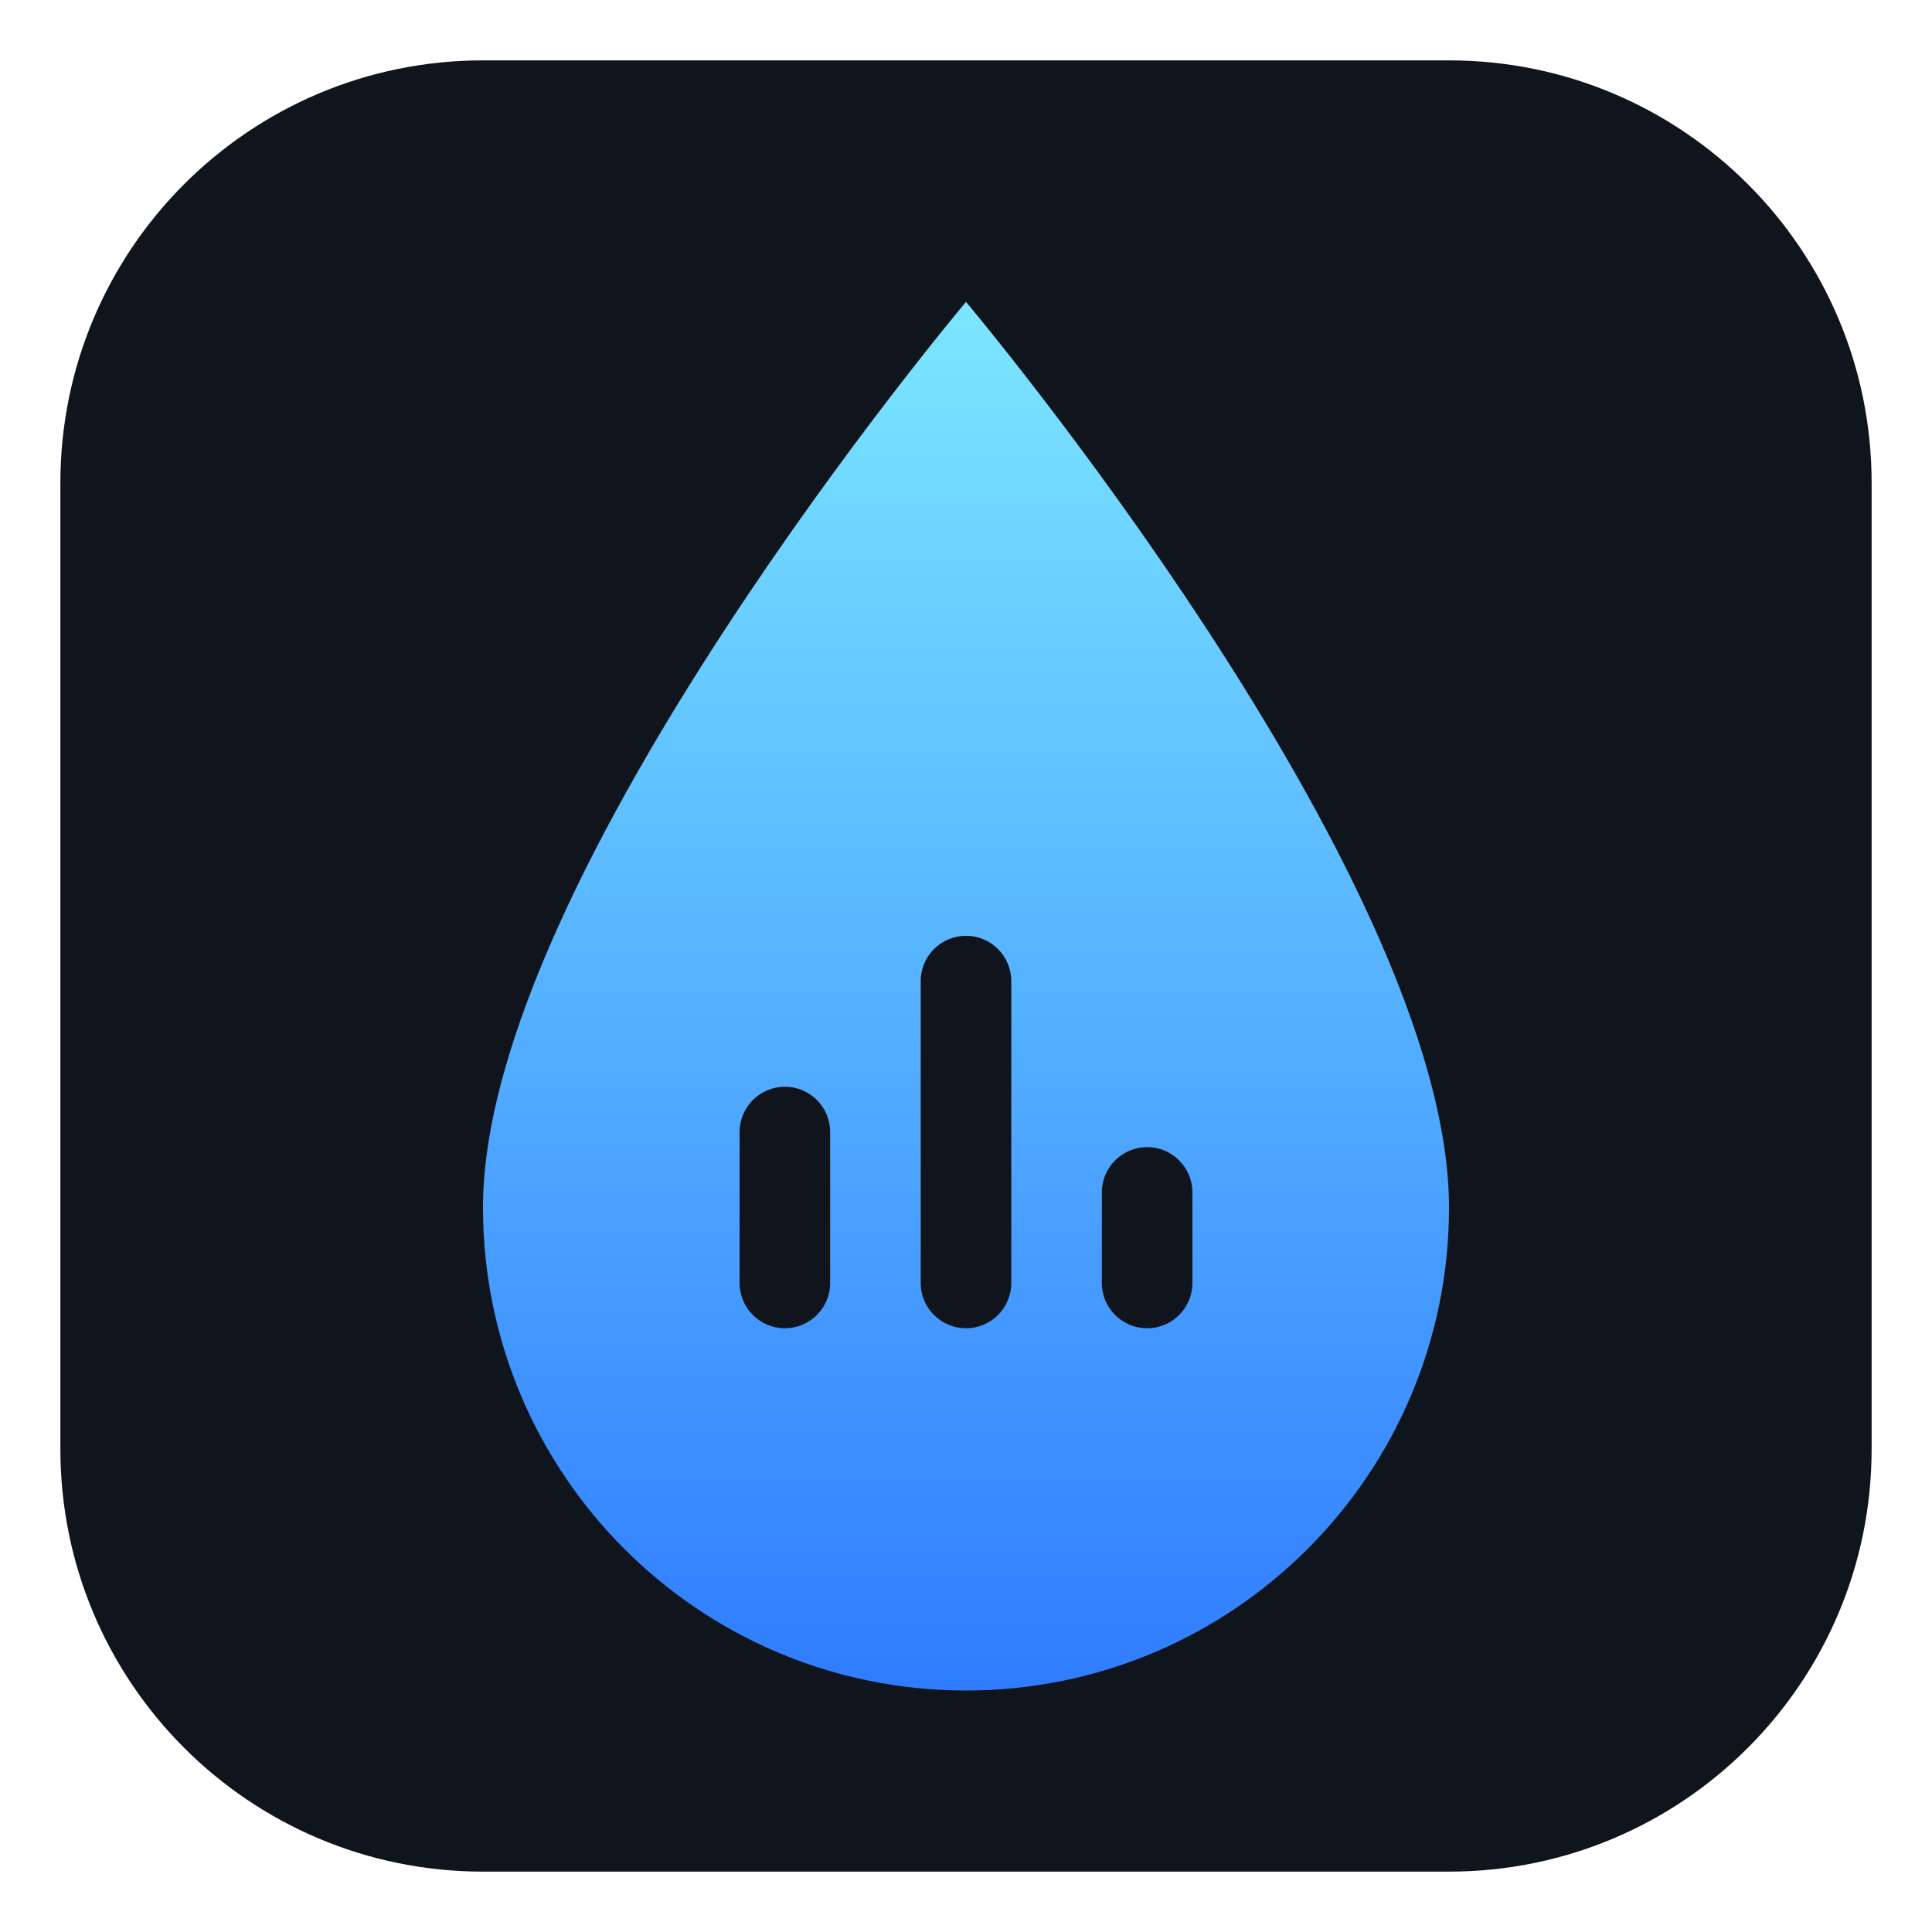
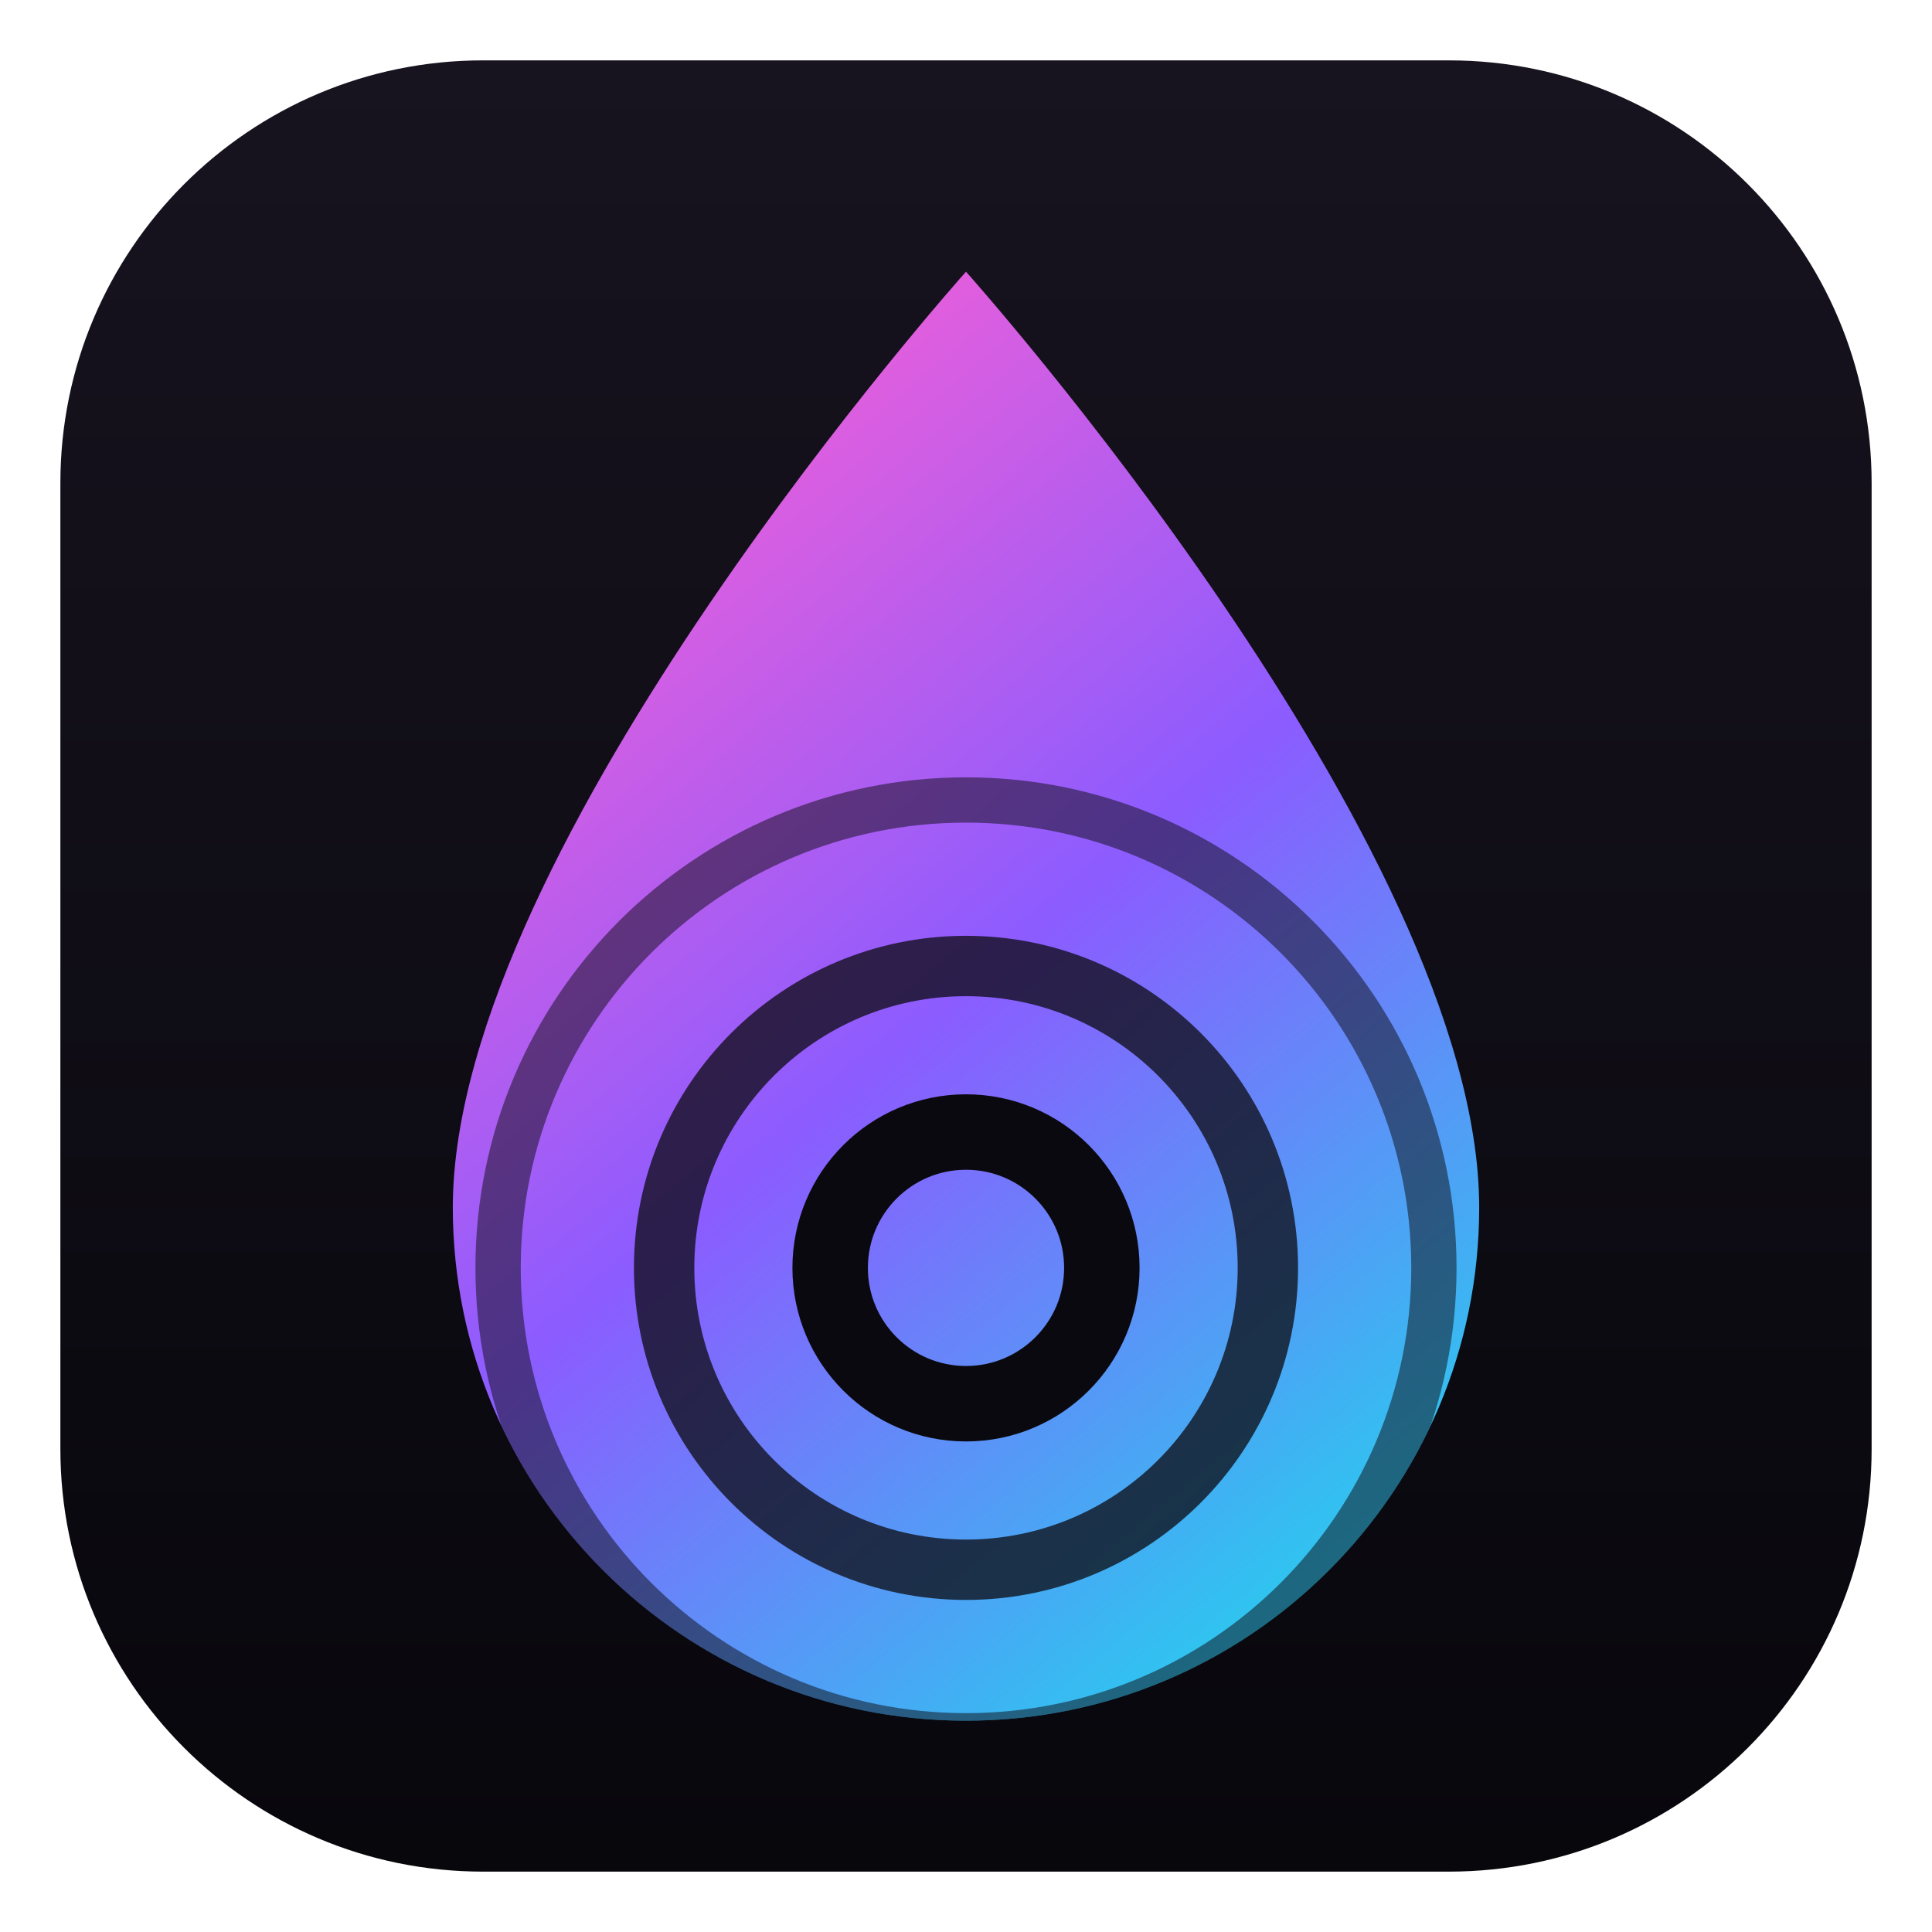
<svg xmlns="http://www.w3.org/2000/svg" viewBox="0 0 128 128" width="128" height="128" role="img" aria-label="Omadrop">
  <defs>
-     <linearGradient id="drop" x1="0" y1="0" x2="0" y2="1">
-       <stop offset="0" stop-color="#7ce7ff" />
-       <stop offset="1" stop-color="#2f7bff" />
+     <linearGradient id="ground" x1="0" y1="0" x2="0" y2="1">
+       <stop offset="0" stop-color="#17131f" />
+       <stop offset="1" stop-color="#08070c" />
    </linearGradient>
+     <linearGradient id="drop" x1="0.2" y1="0" x2="0.8" y2="1">
+       <stop offset="0" stop-color="#ff5fd2" />
+       <stop offset="0.5" stop-color="#8b5cff" />
+       <stop offset="1" stop-color="#22d3ee" />
+     </linearGradient>
+     <clipPath id="body">
+       <path d="M64 18C64 18 30 56 30 80a34 34 0 0 0 68 0C98 56 64 18 64 18Z" />
+     </clipPath>
  </defs>
-   <rect x="4" y="4" width="120" height="120" rx="28" fill="#10141c" />
-   <path d="M64 20c0 0-32 38-32 60a32 32 0 0 0 64 0c0-22-32-60-32-60Z" fill="url(#drop)" />
-   <g fill="#10141c">
-     <rect x="49" y="72" width="6" height="16" rx="3" />
-     <rect x="61" y="62" width="6" height="26" rx="3" />
-     <rect x="73" y="76" width="6" height="12" rx="3" />
+   <rect x="4" y="4" width="120" height="120" rx="28" fill="url(#ground)" />
+   <path d="M64 18C64 18 30 56 30 80a34 34 0 0 0 68 0C98 56 64 18 64 18Z" fill="url(#drop)" />
+   <g clip-path="url(#body)" fill="none" stroke="#0b0910" stroke-linecap="round">
+     <circle cx="64" cy="84" r="9" stroke-width="5" />
+     <circle cx="64" cy="84" r="20" stroke-width="4" opacity="0.75" />
+     <circle cx="64" cy="84" r="31" stroke-width="3" opacity="0.5" />
  </g>
</svg>
